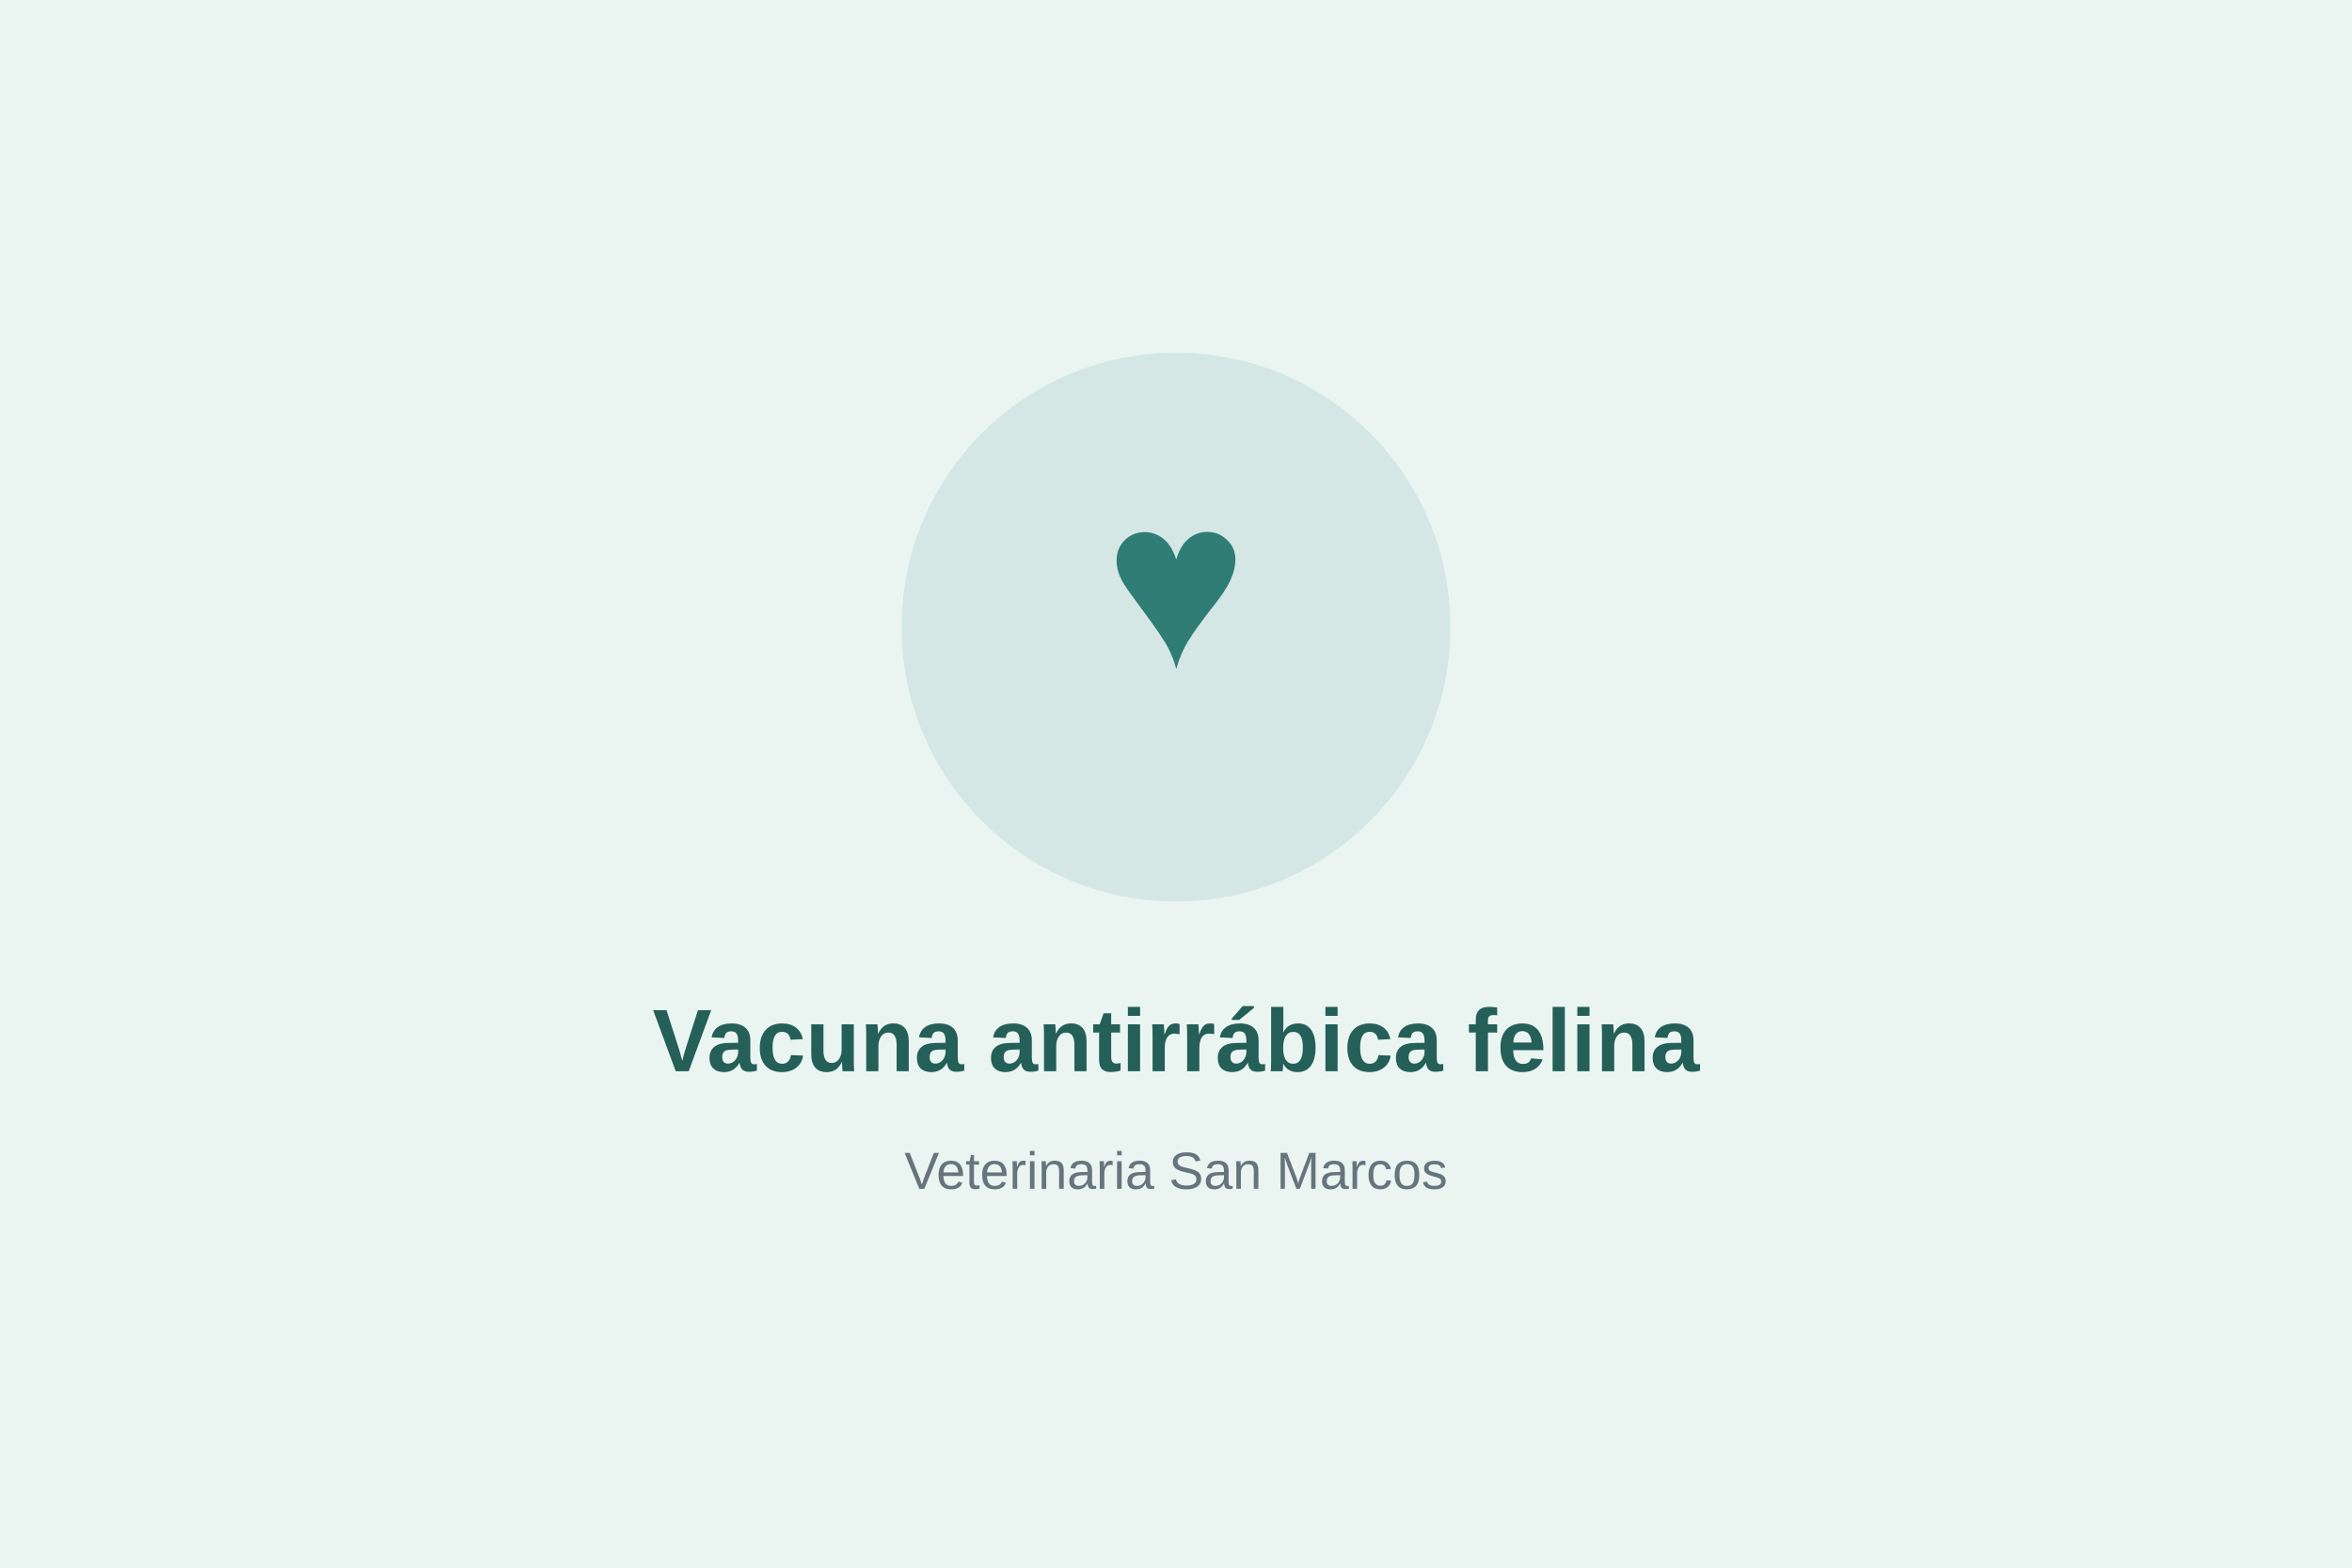
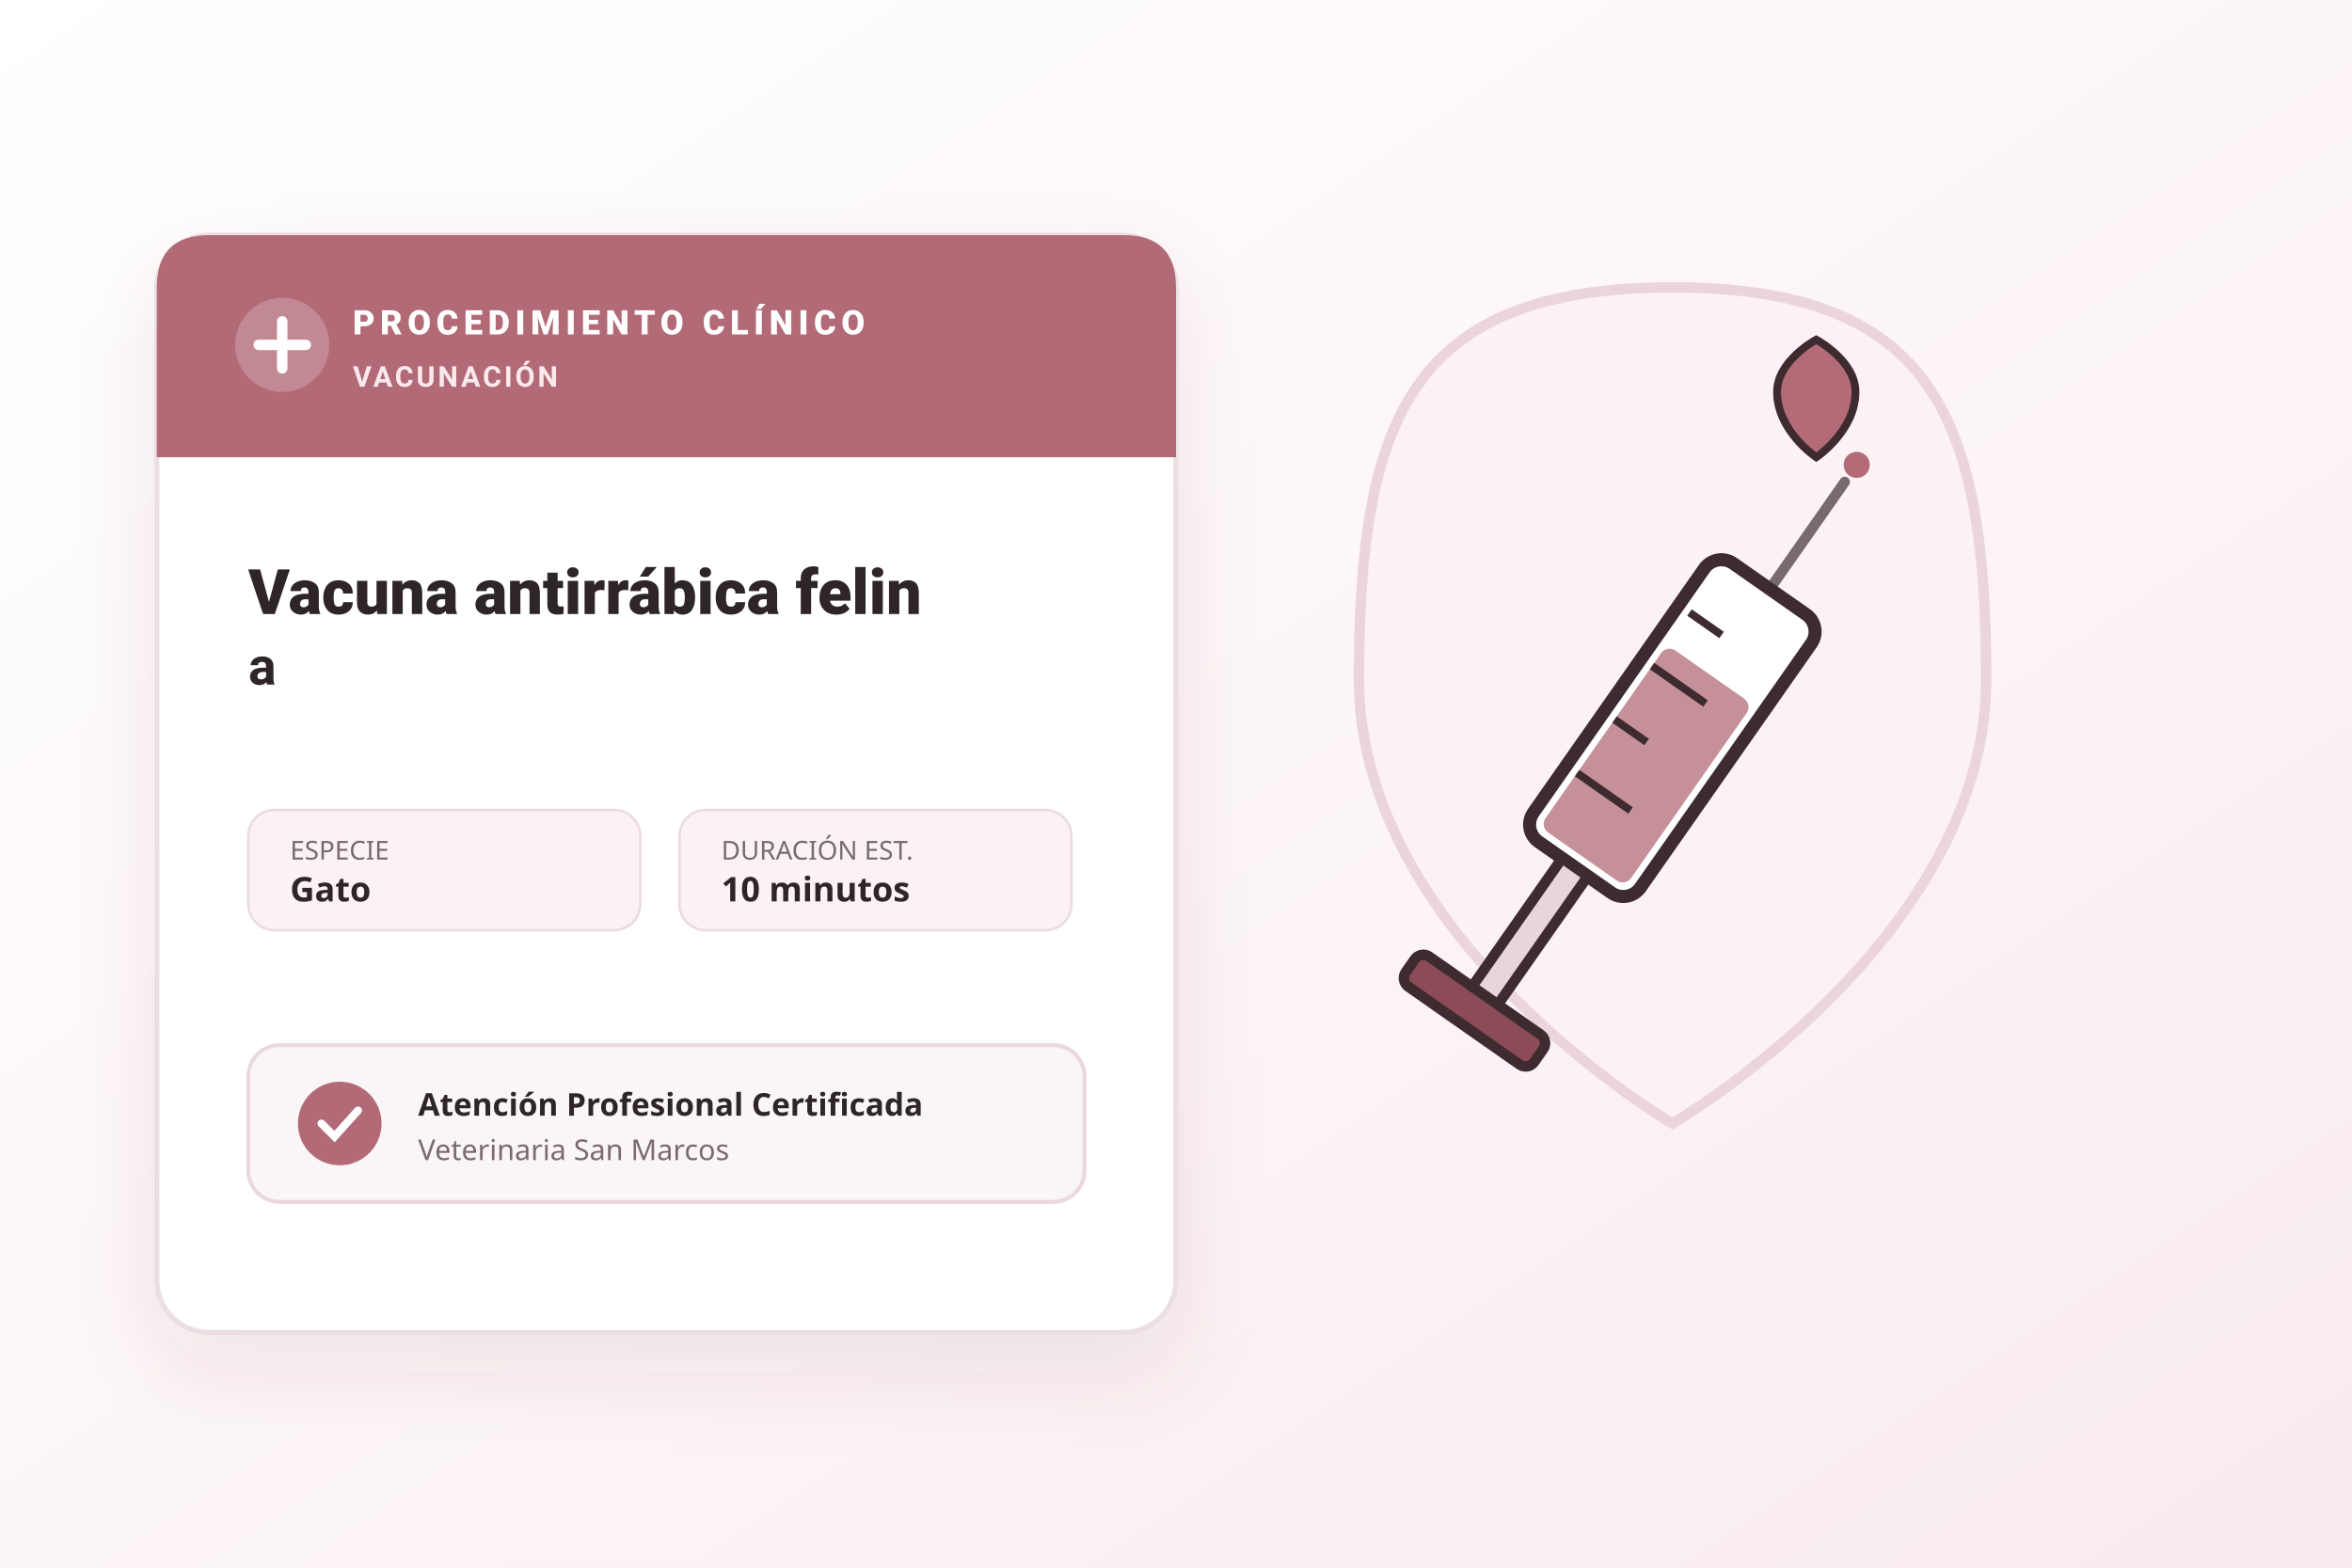
<svg xmlns="http://www.w3.org/2000/svg" width="900" height="600" viewBox="0 0 900 600">
-   <rect width="900" height="600" fill="#eaf5f2" />
-   <circle cx="450" cy="240" r="105" fill="#2f7d74" opacity=".12" />
-   <text x="450" y="255" text-anchor="middle" font-family="Arial, sans-serif" font-size="92" fill="#2f7d74">♥</text>
-   <text x="450" y="410" text-anchor="middle" font-family="Arial, sans-serif" font-size="34" font-weight="700" fill="#245f58">Vacuna antirrábica felina</text>
-   <text x="450" y="455" text-anchor="middle" font-family="Arial, sans-serif" font-size="20" fill="#66757d">Veterinaria San Marcos</text>
+   <defs>
+     <linearGradient id="servBgGrad" x1="0%" y1="0%" x2="100%" y2="100%">
+       <stop offset="0%" stop-color="#ffffff" />
+       <stop offset="50%" stop-color="#fdf6f7" />
+       <stop offset="100%" stop-color="#f7eaed" />
+     </linearGradient>
+     <filter id="servShadow" x="-10%" y="-10%" width="130%" height="130%">
+       <feDropShadow dx="0" dy="14" stdDeviation="16" flood-color="#733b47" flood-opacity="0.1" />
+     </filter>
+   </defs>
+   <rect width="900" height="600" fill="url(#servBgGrad)" />
+   <g transform="translate(60, 90)" filter="url(#servShadow)">
+     <rect x="0" y="0" width="390" height="420" rx="20" fill="#ffffff" stroke="#ecdfe2" stroke-width="2" />
+     <path d="M 0,20 Q 0,0 20,0 L 370,0 Q 390,0 390,20 L 390,85 L 0,85 Z" fill="#b36b77" />
+     <g transform="translate(30, 24)">
+       <circle cx="18" cy="18" r="18" fill="#ffffff" opacity="0.2" />
+       <path d="M18,9 L18,27 M9,18 L27,18" stroke="#ffffff" stroke-width="4" stroke-linecap="round" />
+     </g>
+     <text x="75" y="38" font-family="'Segoe UI', Roboto, sans-serif" font-size="13" font-weight="800" fill="#ffffff" letter-spacing="2">PROCEDIMIENTO CLÍNICO</text>
+     <text x="75" y="58" font-family="'Segoe UI', Roboto, sans-serif" font-size="11" font-weight="600" fill="#faeaed" letter-spacing="1">VACUNACIÓN</text>
+     <text x="35" y="145" font-family="'Segoe UI', Roboto, sans-serif" font-size="24" font-weight="800" fill="#2e2528">Vacuna antirrábica felin</text>
+     <text x="35" y="172" font-family="'Segoe UI', Roboto, sans-serif" font-size="20" font-weight="700" fill="#2e2528">a</text>
+     <g transform="translate(35, 220)">
+       <rect x="0" y="0" width="150" height="46" rx="10" fill="#fcf2f4" stroke="#ecdce0" stroke-width="1" />
+       <text x="16" y="19" font-family="'Segoe UI', sans-serif" font-size="10" fill="#786b6f">ESPECIE</text>
+       <text x="16" y="35" font-family="'Segoe UI', sans-serif" font-size="13" font-weight="700" fill="#2e2528">Gato</text>
+       <rect x="165" y="0" width="150" height="46" rx="10" fill="#fcf2f4" stroke="#ecdce0" stroke-width="1" />
+       <text x="181" y="19" font-family="'Segoe UI', sans-serif" font-size="10" fill="#786b6f">DURACIÓN EST.</text>
+       <text x="181" y="35" font-family="'Segoe UI', sans-serif" font-size="13" font-weight="700" fill="#2e2528">10 minutos</text>
+     </g>
+     <g transform="translate(35, 310)">
+       <rect x="0" y="0" width="320" height="60" rx="12" fill="#faf5f6" stroke="#ebd8dc" stroke-width="1.5" />
+       <circle cx="35" cy="30" r="16" fill="#b36b77" />
+       <path d="M28,30 L33,35 L42,25" fill="none" stroke="#ffffff" stroke-width="3" stroke-linecap="round" />
+       <text x="65" y="27" font-family="'Segoe UI', sans-serif" font-size="12" font-weight="700" fill="#2e2528">Atención Profesional Certificada</text>
+       <text x="65" y="44" font-family="'Segoe UI', sans-serif" font-size="11" fill="#786b6f">Veterinaria San Marcos</text>
+     </g>
+   </g>
+   <g transform="translate(480, 90)">
+     <path d="M 160,20 C 260,20 280,70 280,170 C 280,270 160,340 160,340 C 160,340 40,270 40,170 C 40,70 60,20 160,20 Z" fill="#fcf2f4" stroke="#ebd5da" stroke-width="4" />
+     <g transform="translate(80, 60) rotate(35, 100, 100)">
+       <line x1="100" y1="20" x2="100" y2="70" stroke="#786b6f" stroke-width="4" stroke-linecap="round" />
+       <circle cx="100" cy="12" r="5" fill="#b36b77" />
+       <rect x="75" y="70" width="50" height="130" rx="8" fill="#ffffff" stroke="#3d2b2f" stroke-width="5" />
+       <rect x="80" y="110" width="40" height="85" rx="4" fill="#b36b77" opacity="0.75" />
+       <line x1="80" y1="95" x2="95" y2="95" stroke="#3d2b2f" stroke-width="3" />
+       <line x1="80" y1="120" x2="105" y2="120" stroke="#3d2b2f" stroke-width="3" />
+       <line x1="80" y1="145" x2="95" y2="145" stroke="#3d2b2f" stroke-width="3" />
+       <line x1="80" y1="170" x2="105" y2="170" stroke="#3d2b2f" stroke-width="3" />
+       <rect x="94" y="200" width="12" height="60" fill="#e8d5d9" stroke="#3d2b2f" stroke-width="4" />
+       <rect x="70" y="260" width="60" height="14" rx="4" fill="#8c4b56" stroke="#3d2b2f" stroke-width="4" />
+     </g>
+     <path d="M 230,60 C 230,75 215,85 215,85 C 215,85 200,75 200,60 C 200,48 215,40 215,40 C 215,40 230,48 230,60 Z" fill="#b36b77" stroke="#3d2b2f" stroke-width="3" />
+   </g>
</svg>
